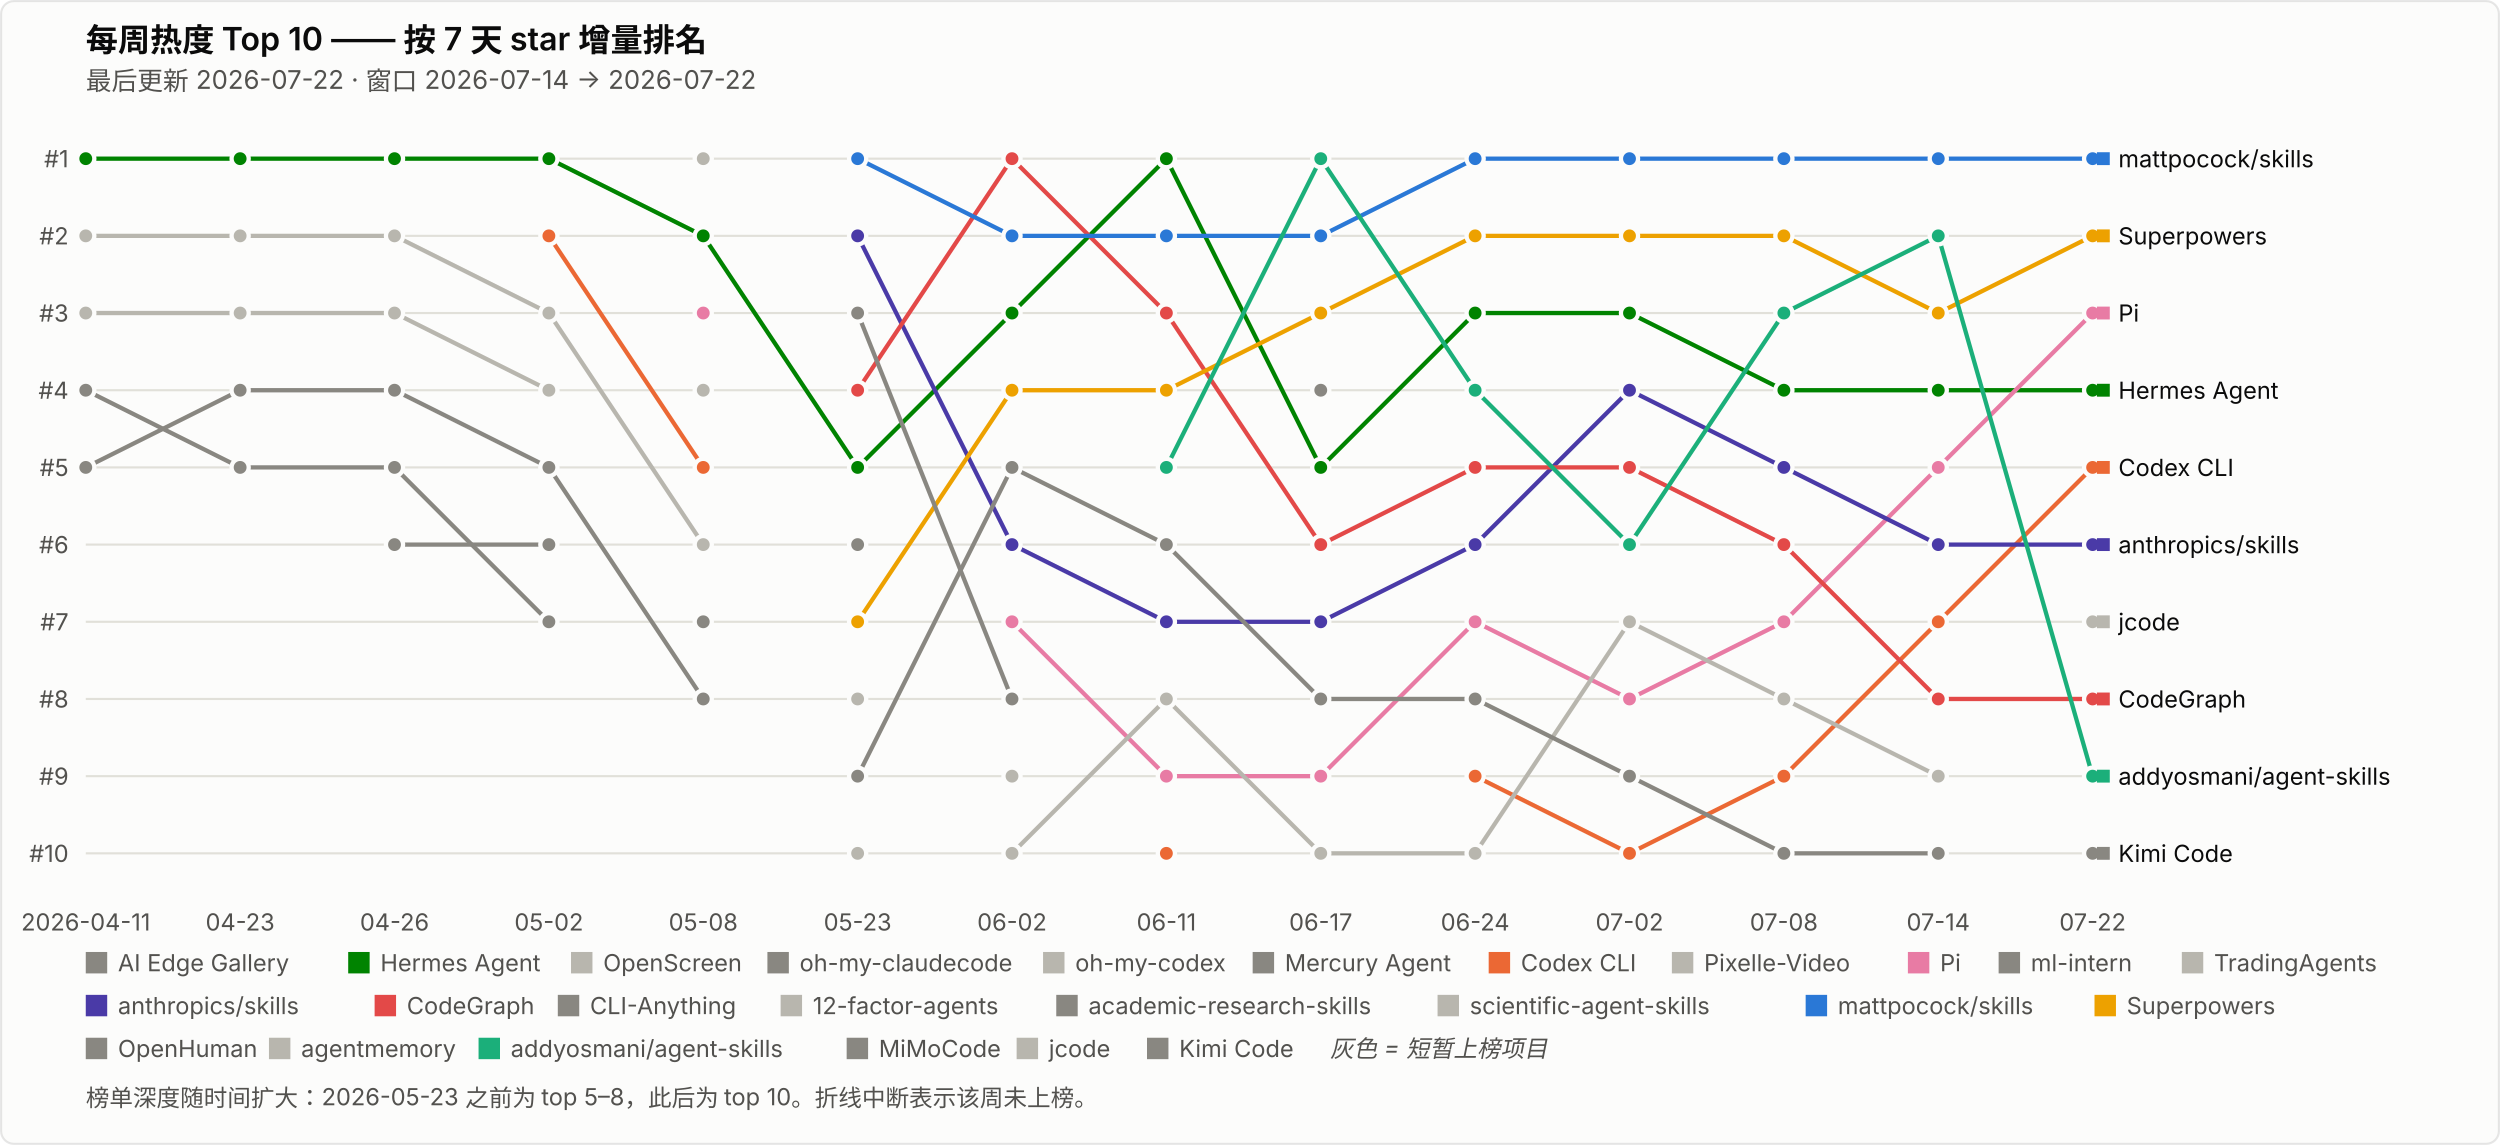
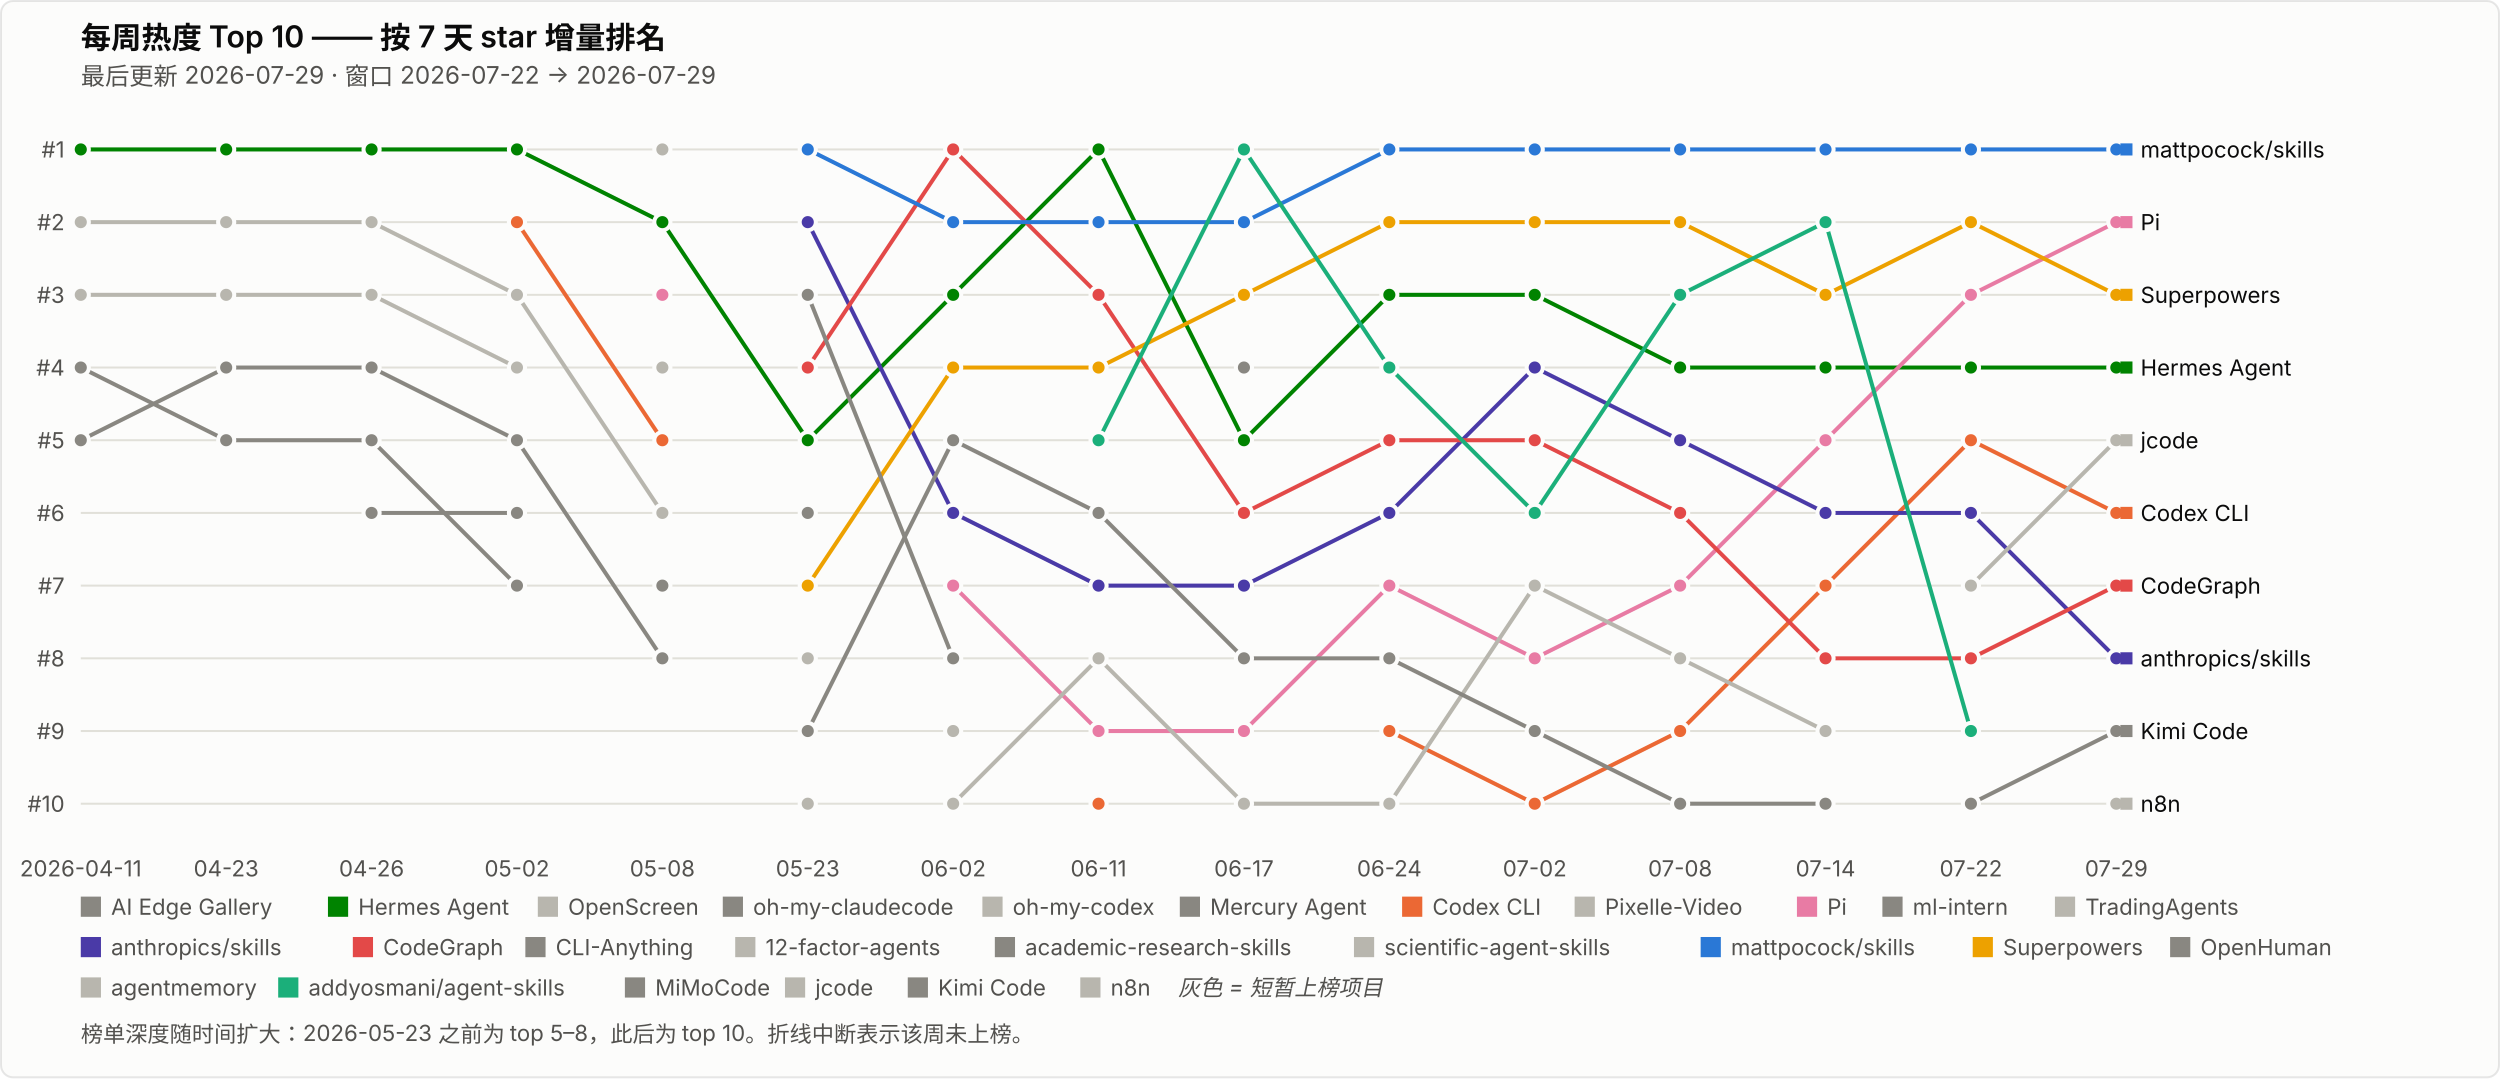
- <svg xmlns="http://www.w3.org/2000/svg" width="1166" height="534" viewBox="0 0 1166 534" font-family="system-ui, -apple-system, sans-serif">
-   <rect x="0.5" y="0.5" width="1165" height="533" fill="#fcfcfb" stroke="rgba(11,11,11,0.10)" rx="6" />
+ <svg xmlns="http://www.w3.org/2000/svg" width="1238" height="534" viewBox="0 0 1238 534" font-family="system-ui, -apple-system, sans-serif">
+   <rect x="0.5" y="0.5" width="1237" height="533" fill="#fcfcfb" stroke="rgba(11,11,11,0.10)" rx="6" />
  <text x="40" y="24" font-size="15" font-weight="600" fill="#0b0b0b">每周热度 Top 10 —— 按 7 天 star 增量排名</text>
-   <text x="40" y="42" font-size="12" fill="#52514e">最后更新 2026-07-22 · 窗口 2026-07-14 → 2026-07-22</text>
-   <line x1="40" y1="74.0" x2="976" y2="74.0" stroke="#e1e0d9" stroke-width="1" />
+   <text x="40" y="42" font-size="12" fill="#52514e">最后更新 2026-07-29 · 窗口 2026-07-22 → 2026-07-29</text>
+   <line x1="40" y1="74.0" x2="1048" y2="74.0" stroke="#e1e0d9" stroke-width="1" />
  <text x="32" y="78.0" font-size="11" fill="#52514e" text-anchor="end">#1</text>
-   <line x1="40" y1="110.0" x2="976" y2="110.0" stroke="#e1e0d9" stroke-width="1" />
+   <line x1="40" y1="110.0" x2="1048" y2="110.0" stroke="#e1e0d9" stroke-width="1" />
  <text x="32" y="114.0" font-size="11" fill="#52514e" text-anchor="end">#2</text>
-   <line x1="40" y1="146.0" x2="976" y2="146.0" stroke="#e1e0d9" stroke-width="1" />
+   <line x1="40" y1="146.0" x2="1048" y2="146.0" stroke="#e1e0d9" stroke-width="1" />
  <text x="32" y="150.0" font-size="11" fill="#52514e" text-anchor="end">#3</text>
-   <line x1="40" y1="182.0" x2="976" y2="182.0" stroke="#e1e0d9" stroke-width="1" />
+   <line x1="40" y1="182.0" x2="1048" y2="182.0" stroke="#e1e0d9" stroke-width="1" />
  <text x="32" y="186.0" font-size="11" fill="#52514e" text-anchor="end">#4</text>
-   <line x1="40" y1="218.0" x2="976" y2="218.0" stroke="#e1e0d9" stroke-width="1" />
+   <line x1="40" y1="218.0" x2="1048" y2="218.0" stroke="#e1e0d9" stroke-width="1" />
  <text x="32" y="222.0" font-size="11" fill="#52514e" text-anchor="end">#5</text>
-   <line x1="40" y1="254.0" x2="976" y2="254.0" stroke="#e1e0d9" stroke-width="1" />
+   <line x1="40" y1="254.0" x2="1048" y2="254.0" stroke="#e1e0d9" stroke-width="1" />
  <text x="32" y="258.0" font-size="11" fill="#52514e" text-anchor="end">#6</text>
-   <line x1="40" y1="290.0" x2="976" y2="290.0" stroke="#e1e0d9" stroke-width="1" />
+   <line x1="40" y1="290.0" x2="1048" y2="290.0" stroke="#e1e0d9" stroke-width="1" />
  <text x="32" y="294.0" font-size="11" fill="#52514e" text-anchor="end">#7</text>
-   <line x1="40" y1="326.0" x2="976" y2="326.0" stroke="#e1e0d9" stroke-width="1" />
+   <line x1="40" y1="326.0" x2="1048" y2="326.0" stroke="#e1e0d9" stroke-width="1" />
  <text x="32" y="330.0" font-size="11" fill="#52514e" text-anchor="end">#8</text>
-   <line x1="40" y1="362.0" x2="976" y2="362.0" stroke="#e1e0d9" stroke-width="1" />
+   <line x1="40" y1="362.0" x2="1048" y2="362.0" stroke="#e1e0d9" stroke-width="1" />
  <text x="32" y="366.0" font-size="11" fill="#52514e" text-anchor="end">#9</text>
-   <line x1="40" y1="398.0" x2="976" y2="398.0" stroke="#e1e0d9" stroke-width="1" />
+   <line x1="40" y1="398.0" x2="1048" y2="398.0" stroke="#e1e0d9" stroke-width="1" />
  <text x="32" y="402.0" font-size="11" fill="#52514e" text-anchor="end">#10</text>
  <text x="40" y="434" font-size="11" fill="#52514e" text-anchor="middle">2026-04-11</text>
  <text x="112" y="434" font-size="11" fill="#52514e" text-anchor="middle">04-23</text>
  <text x="184" y="434" font-size="11" fill="#52514e" text-anchor="middle">04-26</text>
  <text x="256" y="434" font-size="11" fill="#52514e" text-anchor="middle">05-02</text>
  <text x="328" y="434" font-size="11" fill="#52514e" text-anchor="middle">05-08</text>
  <text x="400" y="434" font-size="11" fill="#52514e" text-anchor="middle">05-23</text>
  <text x="472" y="434" font-size="11" fill="#52514e" text-anchor="middle">06-02</text>
  <text x="544" y="434" font-size="11" fill="#52514e" text-anchor="middle">06-11</text>
  <text x="616" y="434" font-size="11" fill="#52514e" text-anchor="middle">06-17</text>
  <text x="688" y="434" font-size="11" fill="#52514e" text-anchor="middle">06-24</text>
  <text x="760" y="434" font-size="11" fill="#52514e" text-anchor="middle">07-02</text>
  <text x="832" y="434" font-size="11" fill="#52514e" text-anchor="middle">07-08</text>
  <text x="904" y="434" font-size="11" fill="#52514e" text-anchor="middle">07-14</text>
  <text x="976" y="434" font-size="11" fill="#52514e" text-anchor="middle">07-22</text>
+   <text x="1048" y="434" font-size="11" fill="#52514e" text-anchor="middle">07-29</text>
  <polyline points="40,182.0 112,218.0 184,218.0 256,290.0" fill="none" stroke="#898781" stroke-width="2" stroke-linecap="round" stroke-linejoin="round" />
  <circle cx="40" cy="182.0" r="4" fill="#898781" stroke="#fcfcfb" stroke-width="2" />
  <circle cx="112" cy="218.0" r="4" fill="#898781" stroke="#fcfcfb" stroke-width="2" />
  <circle cx="184" cy="218.0" r="4" fill="#898781" stroke="#fcfcfb" stroke-width="2" />
  <circle cx="256" cy="290.0" r="4" fill="#898781" stroke="#fcfcfb" stroke-width="2" />
-   <polyline points="40,74.0 112,74.0 184,74.0 256,74.0 328,110.0 400,218.0 472,146.0 544,74.0 616,218.0 688,146.0 760,146.0 832,182.0 904,182.0 976,182.0" fill="none" stroke="#008300" stroke-width="2" stroke-linecap="round" stroke-linejoin="round" />
+   <polyline points="40,74.0 112,74.0 184,74.0 256,74.0 328,110.0 400,218.0 472,146.0 544,74.0 616,218.0 688,146.0 760,146.0 832,182.0 904,182.0 976,182.0 1048,182.0" fill="none" stroke="#008300" stroke-width="2" stroke-linecap="round" stroke-linejoin="round" />
  <circle cx="40" cy="74.0" r="4" fill="#008300" stroke="#fcfcfb" stroke-width="2" />
  <circle cx="112" cy="74.0" r="4" fill="#008300" stroke="#fcfcfb" stroke-width="2" />
  <circle cx="184" cy="74.0" r="4" fill="#008300" stroke="#fcfcfb" stroke-width="2" />
  <circle cx="256" cy="74.0" r="4" fill="#008300" stroke="#fcfcfb" stroke-width="2" />
  <circle cx="328" cy="110.0" r="4" fill="#008300" stroke="#fcfcfb" stroke-width="2" />
  <circle cx="400" cy="218.0" r="4" fill="#008300" stroke="#fcfcfb" stroke-width="2" />
  <circle cx="472" cy="146.0" r="4" fill="#008300" stroke="#fcfcfb" stroke-width="2" />
  <circle cx="544" cy="74.0" r="4" fill="#008300" stroke="#fcfcfb" stroke-width="2" />
  <circle cx="616" cy="218.0" r="4" fill="#008300" stroke="#fcfcfb" stroke-width="2" />
  <circle cx="688" cy="146.0" r="4" fill="#008300" stroke="#fcfcfb" stroke-width="2" />
  <circle cx="760" cy="146.0" r="4" fill="#008300" stroke="#fcfcfb" stroke-width="2" />
  <circle cx="832" cy="182.0" r="4" fill="#008300" stroke="#fcfcfb" stroke-width="2" />
  <circle cx="904" cy="182.0" r="4" fill="#008300" stroke="#fcfcfb" stroke-width="2" />
  <circle cx="976" cy="182.0" r="4" fill="#008300" stroke="#fcfcfb" stroke-width="2" />
+   <circle cx="1048" cy="182.0" r="4" fill="#008300" stroke="#fcfcfb" stroke-width="2" />
  <polyline points="40,110.0 112,110.0 184,110.0 256,146.0 328,254.0" fill="none" stroke="#b8b6ae" stroke-width="2" stroke-linecap="round" stroke-linejoin="round" />
  <circle cx="40" cy="110.0" r="4" fill="#b8b6ae" stroke="#fcfcfb" stroke-width="2" />
  <circle cx="112" cy="110.0" r="4" fill="#b8b6ae" stroke="#fcfcfb" stroke-width="2" />
  <circle cx="184" cy="110.0" r="4" fill="#b8b6ae" stroke="#fcfcfb" stroke-width="2" />
  <circle cx="256" cy="146.0" r="4" fill="#b8b6ae" stroke="#fcfcfb" stroke-width="2" />
  <circle cx="328" cy="254.0" r="4" fill="#b8b6ae" stroke="#fcfcfb" stroke-width="2" />
  <polyline points="40,218.0 112,182.0 184,182.0 256,218.0 328,326.0" fill="none" stroke="#898781" stroke-width="2" stroke-linecap="round" stroke-linejoin="round" />
  <circle cx="40" cy="218.0" r="4" fill="#898781" stroke="#fcfcfb" stroke-width="2" />
  <circle cx="112" cy="182.0" r="4" fill="#898781" stroke="#fcfcfb" stroke-width="2" />
  <circle cx="184" cy="182.0" r="4" fill="#898781" stroke="#fcfcfb" stroke-width="2" />
  <circle cx="256" cy="218.0" r="4" fill="#898781" stroke="#fcfcfb" stroke-width="2" />
  <circle cx="328" cy="326.0" r="4" fill="#898781" stroke="#fcfcfb" stroke-width="2" />
  <polyline points="40,146.0 112,146.0 184,146.0 256,182.0" fill="none" stroke="#b8b6ae" stroke-width="2" stroke-linecap="round" stroke-linejoin="round" />
  <circle cx="40" cy="146.0" r="4" fill="#b8b6ae" stroke="#fcfcfb" stroke-width="2" />
  <circle cx="112" cy="146.0" r="4" fill="#b8b6ae" stroke="#fcfcfb" stroke-width="2" />
  <circle cx="184" cy="146.0" r="4" fill="#b8b6ae" stroke="#fcfcfb" stroke-width="2" />
  <circle cx="256" cy="182.0" r="4" fill="#b8b6ae" stroke="#fcfcfb" stroke-width="2" />
  <polyline points="184,254.0 256,254.0" fill="none" stroke="#898781" stroke-width="2" stroke-linecap="round" stroke-linejoin="round" />
  <circle cx="184" cy="254.0" r="4" fill="#898781" stroke="#fcfcfb" stroke-width="2" />
  <circle cx="256" cy="254.0" r="4" fill="#898781" stroke="#fcfcfb" stroke-width="2" />
  <polyline points="256,110.0 328,218.0" fill="none" stroke="#eb6834" stroke-width="2" stroke-linecap="round" stroke-linejoin="round" />
  <circle cx="256" cy="110.0" r="4" fill="#eb6834" stroke="#fcfcfb" stroke-width="2" />
  <circle cx="328" cy="218.0" r="4" fill="#eb6834" stroke="#fcfcfb" stroke-width="2" />
  <circle cx="544" cy="398.0" r="4" fill="#eb6834" stroke="#fcfcfb" stroke-width="2" />
-   <polyline points="688,362.0 760,398.0 832,362.0 904,290.0 976,218.0" fill="none" stroke="#eb6834" stroke-width="2" stroke-linecap="round" stroke-linejoin="round" />
+   <polyline points="688,362.0 760,398.0 832,362.0 904,290.0 976,218.0 1048,254.0" fill="none" stroke="#eb6834" stroke-width="2" stroke-linecap="round" stroke-linejoin="round" />
  <circle cx="688" cy="362.0" r="4" fill="#eb6834" stroke="#fcfcfb" stroke-width="2" />
  <circle cx="760" cy="398.0" r="4" fill="#eb6834" stroke="#fcfcfb" stroke-width="2" />
  <circle cx="832" cy="362.0" r="4" fill="#eb6834" stroke="#fcfcfb" stroke-width="2" />
  <circle cx="904" cy="290.0" r="4" fill="#eb6834" stroke="#fcfcfb" stroke-width="2" />
  <circle cx="976" cy="218.0" r="4" fill="#eb6834" stroke="#fcfcfb" stroke-width="2" />
+   <circle cx="1048" cy="254.0" r="4" fill="#eb6834" stroke="#fcfcfb" stroke-width="2" />
  <circle cx="328" cy="182.0" r="4" fill="#b8b6ae" stroke="#fcfcfb" stroke-width="2" />
  <circle cx="328" cy="146.0" r="4" fill="#e87ba4" stroke="#fcfcfb" stroke-width="2" />
-   <polyline points="472,290.0 544,362.0 616,362.0 688,290.0 760,326.0 832,290.0 904,218.0 976,146.0" fill="none" stroke="#e87ba4" stroke-width="2" stroke-linecap="round" stroke-linejoin="round" />
+   <polyline points="472,290.0 544,362.0 616,362.0 688,290.0 760,326.0 832,290.0 904,218.0 976,146.0 1048,110.0" fill="none" stroke="#e87ba4" stroke-width="2" stroke-linecap="round" stroke-linejoin="round" />
  <circle cx="472" cy="290.0" r="4" fill="#e87ba4" stroke="#fcfcfb" stroke-width="2" />
  <circle cx="544" cy="362.0" r="4" fill="#e87ba4" stroke="#fcfcfb" stroke-width="2" />
  <circle cx="616" cy="362.0" r="4" fill="#e87ba4" stroke="#fcfcfb" stroke-width="2" />
  <circle cx="688" cy="290.0" r="4" fill="#e87ba4" stroke="#fcfcfb" stroke-width="2" />
  <circle cx="760" cy="326.0" r="4" fill="#e87ba4" stroke="#fcfcfb" stroke-width="2" />
  <circle cx="832" cy="290.0" r="4" fill="#e87ba4" stroke="#fcfcfb" stroke-width="2" />
  <circle cx="904" cy="218.0" r="4" fill="#e87ba4" stroke="#fcfcfb" stroke-width="2" />
  <circle cx="976" cy="146.0" r="4" fill="#e87ba4" stroke="#fcfcfb" stroke-width="2" />
+   <circle cx="1048" cy="110.0" r="4" fill="#e87ba4" stroke="#fcfcfb" stroke-width="2" />
  <circle cx="328" cy="290.0" r="4" fill="#898781" stroke="#fcfcfb" stroke-width="2" />
  <circle cx="328" cy="74.0" r="4" fill="#b8b6ae" stroke="#fcfcfb" stroke-width="2" />
  <polyline points="472,398.0 544,326.0 616,398.0 688,398.0 760,290.0 832,326.0 904,362.0" fill="none" stroke="#b8b6ae" stroke-width="2" stroke-linecap="round" stroke-linejoin="round" />
  <circle cx="472" cy="398.0" r="4" fill="#b8b6ae" stroke="#fcfcfb" stroke-width="2" />
  <circle cx="544" cy="326.0" r="4" fill="#b8b6ae" stroke="#fcfcfb" stroke-width="2" />
  <circle cx="616" cy="398.0" r="4" fill="#b8b6ae" stroke="#fcfcfb" stroke-width="2" />
  <circle cx="688" cy="398.0" r="4" fill="#b8b6ae" stroke="#fcfcfb" stroke-width="2" />
  <circle cx="760" cy="290.0" r="4" fill="#b8b6ae" stroke="#fcfcfb" stroke-width="2" />
  <circle cx="832" cy="326.0" r="4" fill="#b8b6ae" stroke="#fcfcfb" stroke-width="2" />
  <circle cx="904" cy="362.0" r="4" fill="#b8b6ae" stroke="#fcfcfb" stroke-width="2" />
-   <polyline points="400,110.0 472,254.0 544,290.0 616,290.0 688,254.0 760,182.0 832,218.0 904,254.0 976,254.0" fill="none" stroke="#4a3aa7" stroke-width="2" stroke-linecap="round" stroke-linejoin="round" />
+   <polyline points="400,110.0 472,254.0 544,290.0 616,290.0 688,254.0 760,182.0 832,218.0 904,254.0 976,254.0 1048,326.0" fill="none" stroke="#4a3aa7" stroke-width="2" stroke-linecap="round" stroke-linejoin="round" />
  <circle cx="400" cy="110.0" r="4" fill="#4a3aa7" stroke="#fcfcfb" stroke-width="2" />
  <circle cx="472" cy="254.0" r="4" fill="#4a3aa7" stroke="#fcfcfb" stroke-width="2" />
  <circle cx="544" cy="290.0" r="4" fill="#4a3aa7" stroke="#fcfcfb" stroke-width="2" />
  <circle cx="616" cy="290.0" r="4" fill="#4a3aa7" stroke="#fcfcfb" stroke-width="2" />
  <circle cx="688" cy="254.0" r="4" fill="#4a3aa7" stroke="#fcfcfb" stroke-width="2" />
  <circle cx="760" cy="182.0" r="4" fill="#4a3aa7" stroke="#fcfcfb" stroke-width="2" />
  <circle cx="832" cy="218.0" r="4" fill="#4a3aa7" stroke="#fcfcfb" stroke-width="2" />
  <circle cx="904" cy="254.0" r="4" fill="#4a3aa7" stroke="#fcfcfb" stroke-width="2" />
  <circle cx="976" cy="254.0" r="4" fill="#4a3aa7" stroke="#fcfcfb" stroke-width="2" />
-   <polyline points="400,182.0 472,74.0 544,146.0 616,254.0 688,218.0 760,218.0 832,254.0 904,326.0 976,326.0" fill="none" stroke="#e34948" stroke-width="2" stroke-linecap="round" stroke-linejoin="round" />
+   <circle cx="1048" cy="326.0" r="4" fill="#4a3aa7" stroke="#fcfcfb" stroke-width="2" />
+   <polyline points="400,182.0 472,74.0 544,146.0 616,254.0 688,218.0 760,218.0 832,254.0 904,326.0 976,326.0 1048,290.0" fill="none" stroke="#e34948" stroke-width="2" stroke-linecap="round" stroke-linejoin="round" />
  <circle cx="400" cy="182.0" r="4" fill="#e34948" stroke="#fcfcfb" stroke-width="2" />
  <circle cx="472" cy="74.0" r="4" fill="#e34948" stroke="#fcfcfb" stroke-width="2" />
  <circle cx="544" cy="146.0" r="4" fill="#e34948" stroke="#fcfcfb" stroke-width="2" />
  <circle cx="616" cy="254.0" r="4" fill="#e34948" stroke="#fcfcfb" stroke-width="2" />
  <circle cx="688" cy="218.0" r="4" fill="#e34948" stroke="#fcfcfb" stroke-width="2" />
  <circle cx="760" cy="218.0" r="4" fill="#e34948" stroke="#fcfcfb" stroke-width="2" />
  <circle cx="832" cy="254.0" r="4" fill="#e34948" stroke="#fcfcfb" stroke-width="2" />
  <circle cx="904" cy="326.0" r="4" fill="#e34948" stroke="#fcfcfb" stroke-width="2" />
  <circle cx="976" cy="326.0" r="4" fill="#e34948" stroke="#fcfcfb" stroke-width="2" />
+   <circle cx="1048" cy="290.0" r="4" fill="#e34948" stroke="#fcfcfb" stroke-width="2" />
  <circle cx="400" cy="254.0" r="4" fill="#898781" stroke="#fcfcfb" stroke-width="2" />
  <circle cx="400" cy="398.0" r="4" fill="#b8b6ae" stroke="#fcfcfb" stroke-width="2" />
  <polyline points="400,362.0 472,218.0 544,254.0 616,326.0 688,326.0 760,362.0 832,398.0 904,398.0" fill="none" stroke="#898781" stroke-width="2" stroke-linecap="round" stroke-linejoin="round" />
  <circle cx="400" cy="362.0" r="4" fill="#898781" stroke="#fcfcfb" stroke-width="2" />
  <circle cx="472" cy="218.0" r="4" fill="#898781" stroke="#fcfcfb" stroke-width="2" />
  <circle cx="544" cy="254.0" r="4" fill="#898781" stroke="#fcfcfb" stroke-width="2" />
  <circle cx="616" cy="326.0" r="4" fill="#898781" stroke="#fcfcfb" stroke-width="2" />
  <circle cx="688" cy="326.0" r="4" fill="#898781" stroke="#fcfcfb" stroke-width="2" />
  <circle cx="760" cy="362.0" r="4" fill="#898781" stroke="#fcfcfb" stroke-width="2" />
  <circle cx="832" cy="398.0" r="4" fill="#898781" stroke="#fcfcfb" stroke-width="2" />
  <circle cx="904" cy="398.0" r="4" fill="#898781" stroke="#fcfcfb" stroke-width="2" />
  <circle cx="400" cy="326.0" r="4" fill="#b8b6ae" stroke="#fcfcfb" stroke-width="2" />
-   <polyline points="400,74.0 472,110.0 544,110.0 616,110.0 688,74.0 760,74.0 832,74.0 904,74.0 976,74.0" fill="none" stroke="#2a78d6" stroke-width="2" stroke-linecap="round" stroke-linejoin="round" />
+   <polyline points="400,74.0 472,110.0 544,110.0 616,110.0 688,74.0 760,74.0 832,74.0 904,74.0 976,74.0 1048,74.0" fill="none" stroke="#2a78d6" stroke-width="2" stroke-linecap="round" stroke-linejoin="round" />
  <circle cx="400" cy="74.0" r="4" fill="#2a78d6" stroke="#fcfcfb" stroke-width="2" />
  <circle cx="472" cy="110.0" r="4" fill="#2a78d6" stroke="#fcfcfb" stroke-width="2" />
  <circle cx="544" cy="110.0" r="4" fill="#2a78d6" stroke="#fcfcfb" stroke-width="2" />
  <circle cx="616" cy="110.0" r="4" fill="#2a78d6" stroke="#fcfcfb" stroke-width="2" />
  <circle cx="688" cy="74.0" r="4" fill="#2a78d6" stroke="#fcfcfb" stroke-width="2" />
  <circle cx="760" cy="74.0" r="4" fill="#2a78d6" stroke="#fcfcfb" stroke-width="2" />
  <circle cx="832" cy="74.0" r="4" fill="#2a78d6" stroke="#fcfcfb" stroke-width="2" />
  <circle cx="904" cy="74.0" r="4" fill="#2a78d6" stroke="#fcfcfb" stroke-width="2" />
  <circle cx="976" cy="74.0" r="4" fill="#2a78d6" stroke="#fcfcfb" stroke-width="2" />
-   <polyline points="400,290.0 472,182.0 544,182.0 616,146.0 688,110.0 760,110.0 832,110.0 904,146.0 976,110.0" fill="none" stroke="#eda100" stroke-width="2" stroke-linecap="round" stroke-linejoin="round" />
+   <circle cx="1048" cy="74.0" r="4" fill="#2a78d6" stroke="#fcfcfb" stroke-width="2" />
+   <polyline points="400,290.0 472,182.0 544,182.0 616,146.0 688,110.0 760,110.0 832,110.0 904,146.0 976,110.0 1048,146.0" fill="none" stroke="#eda100" stroke-width="2" stroke-linecap="round" stroke-linejoin="round" />
  <circle cx="400" cy="290.0" r="4" fill="#eda100" stroke="#fcfcfb" stroke-width="2" />
  <circle cx="472" cy="182.0" r="4" fill="#eda100" stroke="#fcfcfb" stroke-width="2" />
  <circle cx="544" cy="182.0" r="4" fill="#eda100" stroke="#fcfcfb" stroke-width="2" />
  <circle cx="616" cy="146.0" r="4" fill="#eda100" stroke="#fcfcfb" stroke-width="2" />
  <circle cx="688" cy="110.0" r="4" fill="#eda100" stroke="#fcfcfb" stroke-width="2" />
  <circle cx="760" cy="110.0" r="4" fill="#eda100" stroke="#fcfcfb" stroke-width="2" />
  <circle cx="832" cy="110.0" r="4" fill="#eda100" stroke="#fcfcfb" stroke-width="2" />
  <circle cx="904" cy="146.0" r="4" fill="#eda100" stroke="#fcfcfb" stroke-width="2" />
  <circle cx="976" cy="110.0" r="4" fill="#eda100" stroke="#fcfcfb" stroke-width="2" />
+   <circle cx="1048" cy="146.0" r="4" fill="#eda100" stroke="#fcfcfb" stroke-width="2" />
  <polyline points="400,146.0 472,326.0" fill="none" stroke="#898781" stroke-width="2" stroke-linecap="round" stroke-linejoin="round" />
  <circle cx="400" cy="146.0" r="4" fill="#898781" stroke="#fcfcfb" stroke-width="2" />
  <circle cx="472" cy="326.0" r="4" fill="#898781" stroke="#fcfcfb" stroke-width="2" />
  <circle cx="472" cy="362.0" r="4" fill="#b8b6ae" stroke="#fcfcfb" stroke-width="2" />
  <polyline points="544,218.0 616,74.0 688,182.0 760,254.0 832,146.0 904,110.0 976,362.0" fill="none" stroke="#1baf7a" stroke-width="2" stroke-linecap="round" stroke-linejoin="round" />
  <circle cx="544" cy="218.0" r="4" fill="#1baf7a" stroke="#fcfcfb" stroke-width="2" />
  <circle cx="616" cy="74.0" r="4" fill="#1baf7a" stroke="#fcfcfb" stroke-width="2" />
  <circle cx="688" cy="182.0" r="4" fill="#1baf7a" stroke="#fcfcfb" stroke-width="2" />
  <circle cx="760" cy="254.0" r="4" fill="#1baf7a" stroke="#fcfcfb" stroke-width="2" />
  <circle cx="832" cy="146.0" r="4" fill="#1baf7a" stroke="#fcfcfb" stroke-width="2" />
  <circle cx="904" cy="110.0" r="4" fill="#1baf7a" stroke="#fcfcfb" stroke-width="2" />
  <circle cx="976" cy="362.0" r="4" fill="#1baf7a" stroke="#fcfcfb" stroke-width="2" />
  <circle cx="616" cy="182.0" r="4" fill="#898781" stroke="#fcfcfb" stroke-width="2" />
+   <polyline points="976,290.0 1048,218.0" fill="none" stroke="#b8b6ae" stroke-width="2" stroke-linecap="round" stroke-linejoin="round" />
  <circle cx="976" cy="290.0" r="4" fill="#b8b6ae" stroke="#fcfcfb" stroke-width="2" />
+   <circle cx="1048" cy="218.0" r="4" fill="#b8b6ae" stroke="#fcfcfb" stroke-width="2" />
+   <polyline points="976,398.0 1048,362.0" fill="none" stroke="#898781" stroke-width="2" stroke-linecap="round" stroke-linejoin="round" />
  <circle cx="976" cy="398.0" r="4" fill="#898781" stroke="#fcfcfb" stroke-width="2" />
-   <text x="988" y="78.0" font-size="11" fill="#0b0b0b">mattpocock/skills</text>
-   <rect x="978" y="71.0" width="6" height="6" fill="#2a78d6" />
-   <text x="988" y="114.0" font-size="11" fill="#0b0b0b">Superpowers</text>
-   <rect x="978" y="107.0" width="6" height="6" fill="#eda100" />
-   <text x="988" y="150.0" font-size="11" fill="#0b0b0b">Pi</text>
-   <rect x="978" y="143.0" width="6" height="6" fill="#e87ba4" />
-   <text x="988" y="186.0" font-size="11" fill="#0b0b0b">Hermes Agent</text>
-   <rect x="978" y="179.0" width="6" height="6" fill="#008300" />
-   <text x="988" y="222.0" font-size="11" fill="#0b0b0b">Codex CLI</text>
-   <rect x="978" y="215.0" width="6" height="6" fill="#eb6834" />
-   <text x="988" y="258.0" font-size="11" fill="#0b0b0b">anthropics/skills</text>
-   <rect x="978" y="251.0" width="6" height="6" fill="#4a3aa7" />
-   <text x="988" y="294.0" font-size="11" fill="#0b0b0b">jcode</text>
-   <rect x="978" y="287.0" width="6" height="6" fill="#b8b6ae" />
-   <text x="988" y="330.0" font-size="11" fill="#0b0b0b">CodeGraph</text>
-   <rect x="978" y="323.0" width="6" height="6" fill="#e34948" />
-   <text x="988" y="366.0" font-size="11" fill="#0b0b0b">addyosmani/agent-skills</text>
-   <rect x="978" y="359.0" width="6" height="6" fill="#1baf7a" />
-   <text x="988" y="402.0" font-size="11" fill="#0b0b0b">Kimi Code</text>
-   <rect x="978" y="395.0" width="6" height="6" fill="#898781" />
+   <circle cx="1048" cy="362.0" r="4" fill="#898781" stroke="#fcfcfb" stroke-width="2" />
+   <circle cx="1048" cy="398.0" r="4" fill="#b8b6ae" stroke="#fcfcfb" stroke-width="2" />
+   <text x="1060" y="78.0" font-size="11" fill="#0b0b0b">mattpocock/skills</text>
+   <rect x="1050" y="71.0" width="6" height="6" fill="#2a78d6" />
+   <text x="1060" y="114.0" font-size="11" fill="#0b0b0b">Pi</text>
+   <rect x="1050" y="107.0" width="6" height="6" fill="#e87ba4" />
+   <text x="1060" y="150.0" font-size="11" fill="#0b0b0b">Superpowers</text>
+   <rect x="1050" y="143.0" width="6" height="6" fill="#eda100" />
+   <text x="1060" y="186.0" font-size="11" fill="#0b0b0b">Hermes Agent</text>
+   <rect x="1050" y="179.0" width="6" height="6" fill="#008300" />
+   <text x="1060" y="222.0" font-size="11" fill="#0b0b0b">jcode</text>
+   <rect x="1050" y="215.0" width="6" height="6" fill="#b8b6ae" />
+   <text x="1060" y="258.0" font-size="11" fill="#0b0b0b">Codex CLI</text>
+   <rect x="1050" y="251.0" width="6" height="6" fill="#eb6834" />
+   <text x="1060" y="294.0" font-size="11" fill="#0b0b0b">CodeGraph</text>
+   <rect x="1050" y="287.0" width="6" height="6" fill="#e34948" />
+   <text x="1060" y="330.0" font-size="11" fill="#0b0b0b">anthropics/skills</text>
+   <rect x="1050" y="323.0" width="6" height="6" fill="#4a3aa7" />
+   <text x="1060" y="366.0" font-size="11" fill="#0b0b0b">Kimi Code</text>
+   <rect x="1050" y="359.0" width="6" height="6" fill="#898781" />
+   <text x="1060" y="402.0" font-size="11" fill="#0b0b0b">n8n</text>
+   <rect x="1050" y="395.0" width="6" height="6" fill="#b8b6ae" />
  <rect x="40" y="444" width="10" height="10" fill="#898781" />
  <text x="55" y="453" font-size="11" fill="#52514e">AI Edge Gallery</text>
  <rect x="162.4" y="444" width="10" height="10" fill="#008300" />
  <text x="177.4" y="453" font-size="11" fill="#52514e">Hermes Agent</text>
  <rect x="266.32" y="444" width="10" height="10" fill="#b8b6ae" />
  <text x="281.32" y="453" font-size="11" fill="#52514e">OpenScreen</text>
  <rect x="357.92" y="444" width="10" height="10" fill="#898781" />
  <text x="372.92" y="453" font-size="11" fill="#52514e">oh-my-claudecode</text>
  <rect x="486.48" y="444" width="10" height="10" fill="#b8b6ae" />
  <text x="501.48" y="453" font-size="11" fill="#52514e">oh-my-codex</text>
  <rect x="584.24" y="444" width="10" height="10" fill="#898781" />
  <text x="599.24" y="453" font-size="11" fill="#52514e">Mercury Agent</text>
  <rect x="694.32" y="444" width="10" height="10" fill="#eb6834" />
  <text x="709.32" y="453" font-size="11" fill="#52514e">Codex CLI</text>
  <rect x="779.76" y="444" width="10" height="10" fill="#b8b6ae" />
  <text x="794.76" y="453" font-size="11" fill="#52514e">Pixelle-Video</text>
  <rect x="889.84" y="444" width="10" height="10" fill="#e87ba4" />
  <text x="904.84" y="453" font-size="11" fill="#52514e">Pi</text>
  <rect x="932.16" y="444" width="10" height="10" fill="#898781" />
  <text x="947.16" y="453" font-size="11" fill="#52514e">ml-intern</text>
  <rect x="1017.6" y="444" width="10" height="10" fill="#b8b6ae" />
  <text x="1032.6" y="453" font-size="11" fill="#52514e">TradingAgents</text>
  <rect x="40" y="464" width="10" height="10" fill="#4a3aa7" />
  <text x="55" y="473" font-size="11" fill="#52514e">anthropics/skills</text>
  <rect x="174.72" y="464" width="10" height="10" fill="#e34948" />
  <text x="189.72" y="473" font-size="11" fill="#52514e">CodeGraph</text>
  <rect x="260.16" y="464" width="10" height="10" fill="#898781" />
  <text x="275.16" y="473" font-size="11" fill="#52514e">CLI-Anything</text>
  <rect x="364.08" y="464" width="10" height="10" fill="#b8b6ae" />
  <text x="379.08" y="473" font-size="11" fill="#52514e">12-factor-agents</text>
  <rect x="492.64" y="464" width="10" height="10" fill="#898781" />
  <text x="507.64" y="473" font-size="11" fill="#52514e">academic-research-skills</text>
  <rect x="670.48" y="464" width="10" height="10" fill="#b8b6ae" />
  <text x="685.48" y="473" font-size="11" fill="#52514e">scientific-agent-skills</text>
  <rect x="842.16" y="464" width="10" height="10" fill="#2a78d6" />
  <text x="857.16" y="473" font-size="11" fill="#52514e">mattpocock/skills</text>
  <rect x="976.88" y="464" width="10" height="10" fill="#eda100" />
  <text x="991.88" y="473" font-size="11" fill="#52514e">Superpowers</text>
-   <rect x="40" y="484" width="10" height="10" fill="#898781" />
-   <text x="55" y="493" font-size="11" fill="#52514e">OpenHuman</text>
-   <rect x="125.44" y="484" width="10" height="10" fill="#b8b6ae" />
-   <text x="140.44" y="493" font-size="11" fill="#52514e">agentmemory</text>
-   <rect x="223.2" y="484" width="10" height="10" fill="#1baf7a" />
-   <text x="238.2" y="493" font-size="11" fill="#52514e">addyosmani/agent-skills</text>
-   <rect x="394.88" y="484" width="10" height="10" fill="#898781" />
-   <text x="409.88" y="493" font-size="11" fill="#52514e">MiMoCode</text>
-   <rect x="474.16" y="484" width="10" height="10" fill="#b8b6ae" />
-   <text x="489.16" y="493" font-size="11" fill="#52514e">jcode</text>
-   <rect x="534.96" y="484" width="10" height="10" fill="#898781" />
-   <text x="549.96" y="493" font-size="11" fill="#52514e">Kimi Code</text>
-   <text x="620.4" y="493" font-size="11" font-style="italic" fill="#52514e">灰色 = 短暂上榜项目</text>
+   <rect x="1074.64" y="464" width="10" height="10" fill="#898781" />
+   <text x="1089.64" y="473" font-size="11" fill="#52514e">OpenHuman</text>
+   <rect x="40" y="484" width="10" height="10" fill="#b8b6ae" />
+   <text x="55" y="493" font-size="11" fill="#52514e">agentmemory</text>
+   <rect x="137.76" y="484" width="10" height="10" fill="#1baf7a" />
+   <text x="152.76" y="493" font-size="11" fill="#52514e">addyosmani/agent-skills</text>
+   <rect x="309.44" y="484" width="10" height="10" fill="#898781" />
+   <text x="324.44" y="493" font-size="11" fill="#52514e">MiMoCode</text>
+   <rect x="388.72" y="484" width="10" height="10" fill="#b8b6ae" />
+   <text x="403.72" y="493" font-size="11" fill="#52514e">jcode</text>
+   <rect x="449.52" y="484" width="10" height="10" fill="#898781" />
+   <text x="464.52" y="493" font-size="11" fill="#52514e">Kimi Code</text>
+   <rect x="534.96" y="484" width="10" height="10" fill="#b8b6ae" />
+   <text x="549.96" y="493" font-size="11" fill="#52514e">n8n</text>
+   <text x="583.44" y="493" font-size="11" font-style="italic" fill="#52514e">灰色 = 短暂上榜项目</text>
  <text x="40" y="516" font-size="11" fill="#52514e">榜单深度随时间扩大：2026-05-23 之前为 top 5–8，此后为 top 10。折线中断表示该周未上榜。</text>
</svg>
